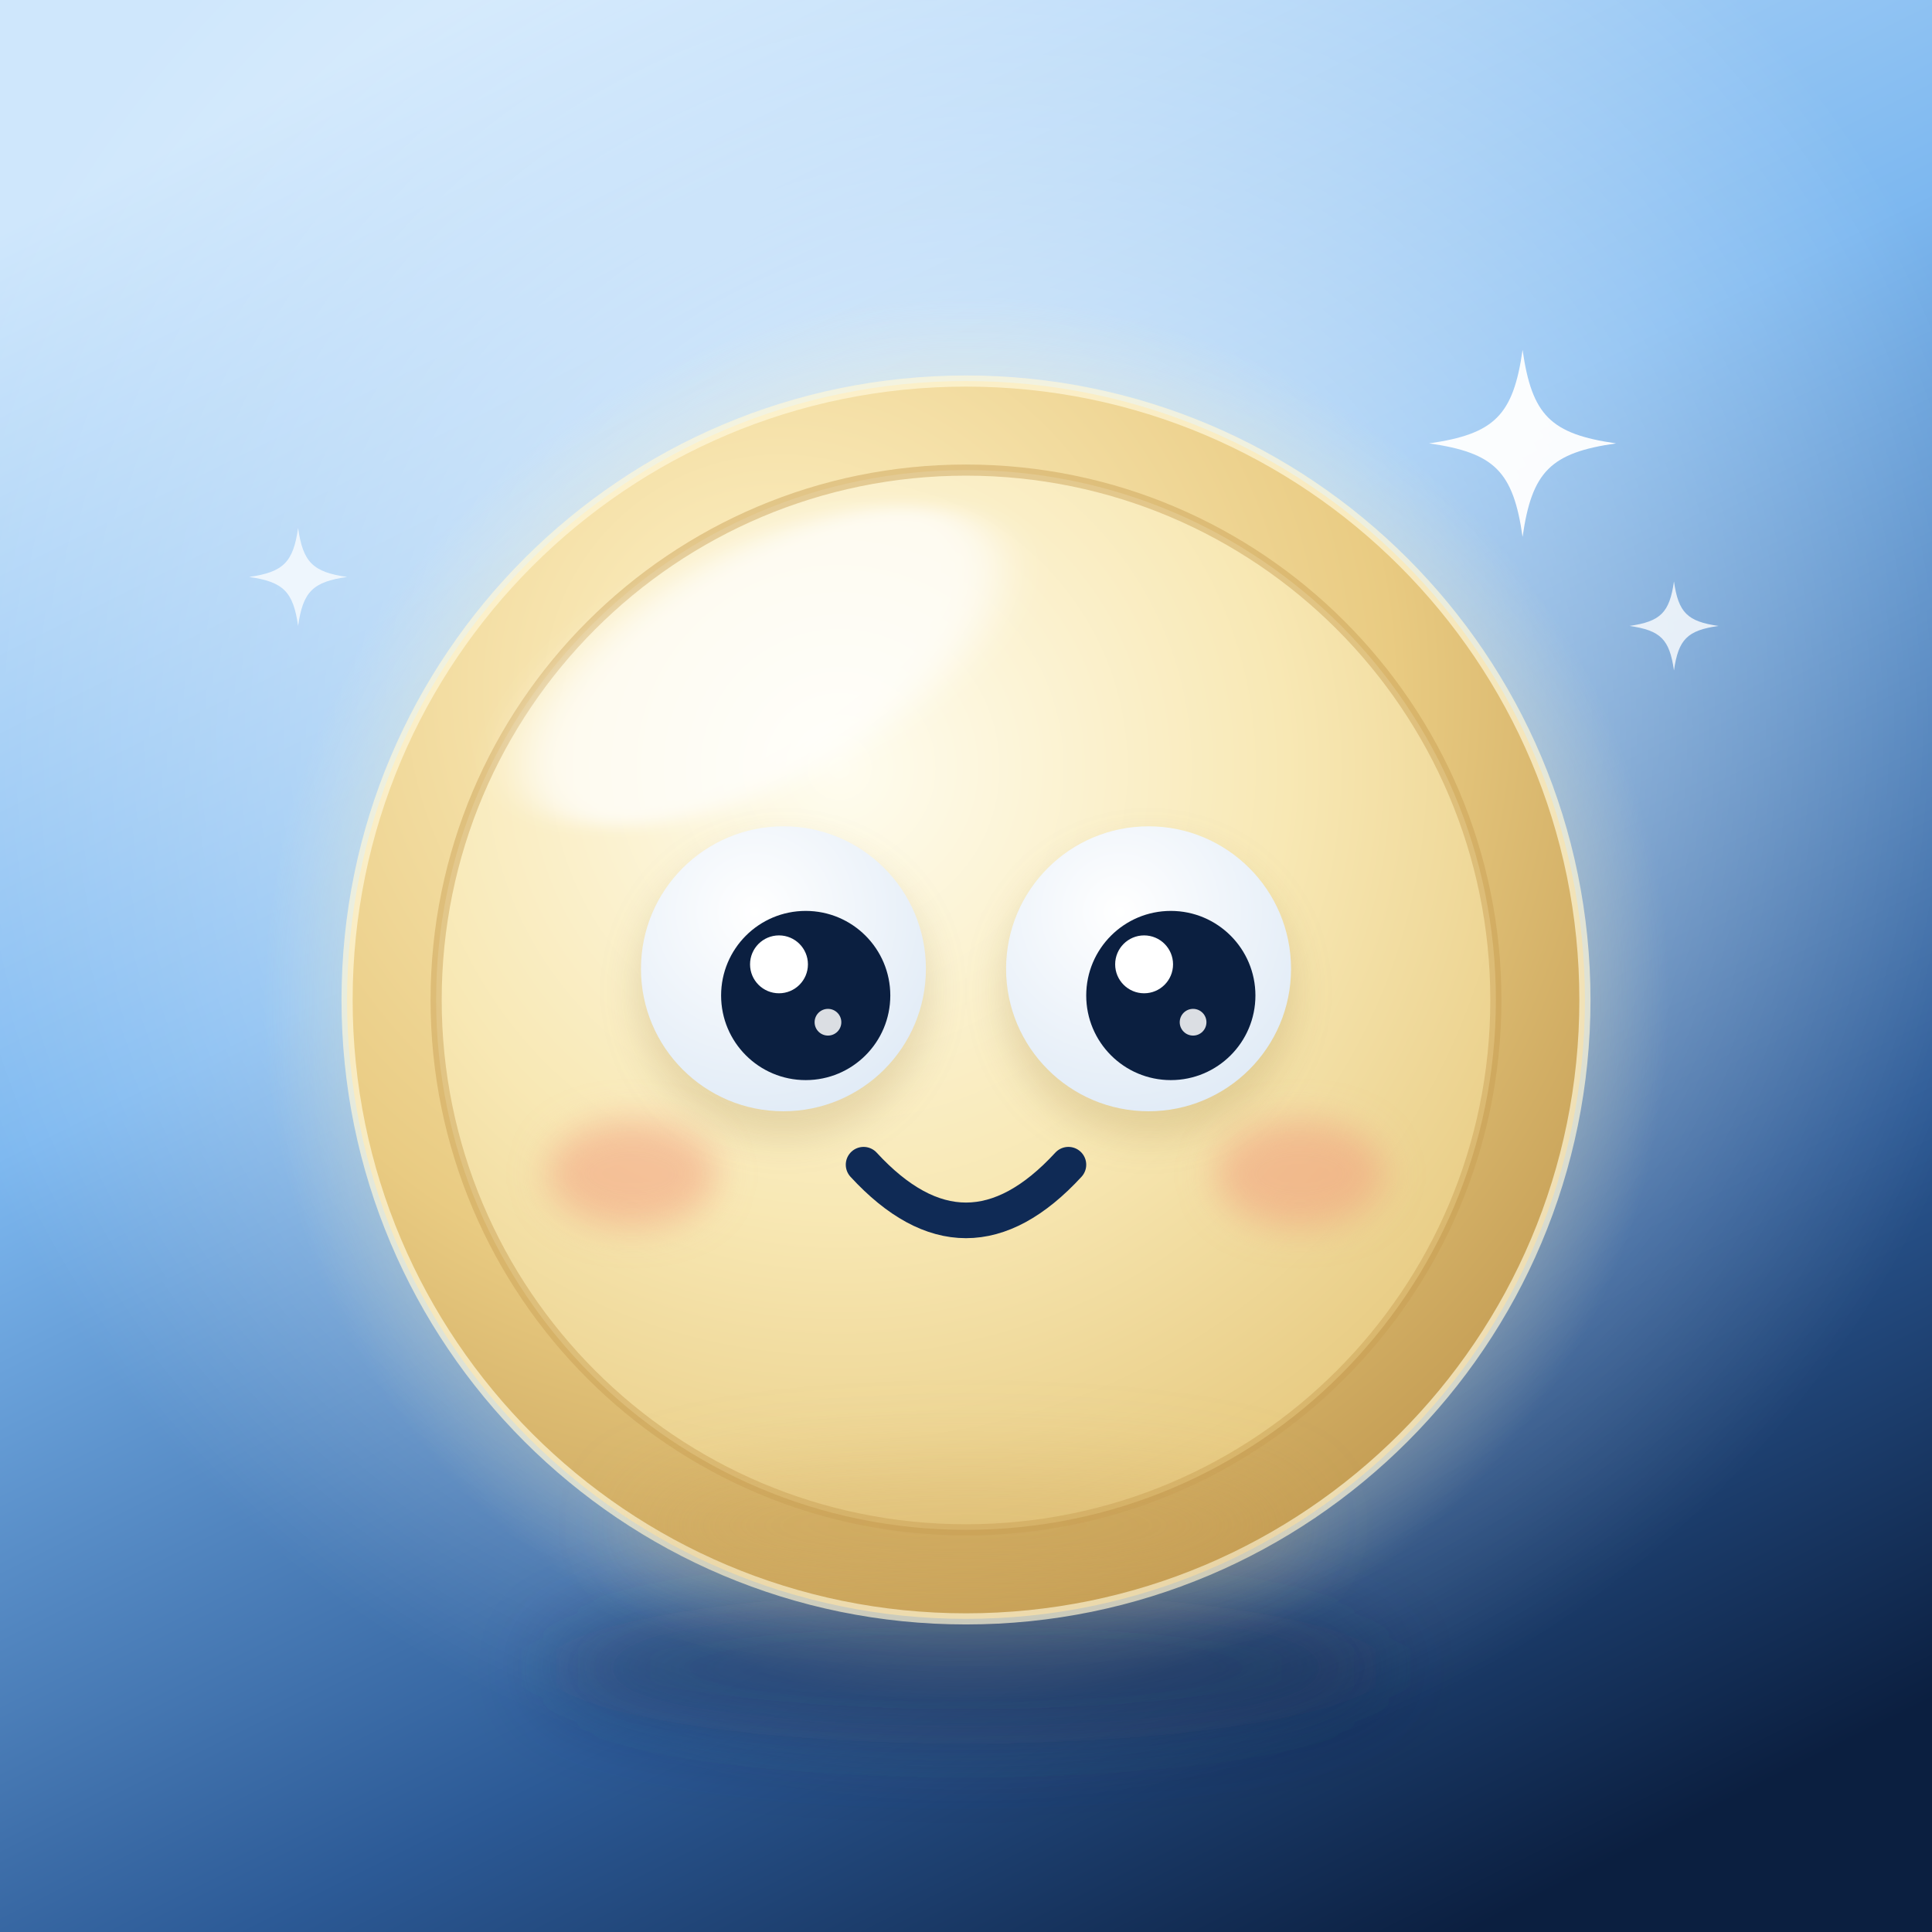
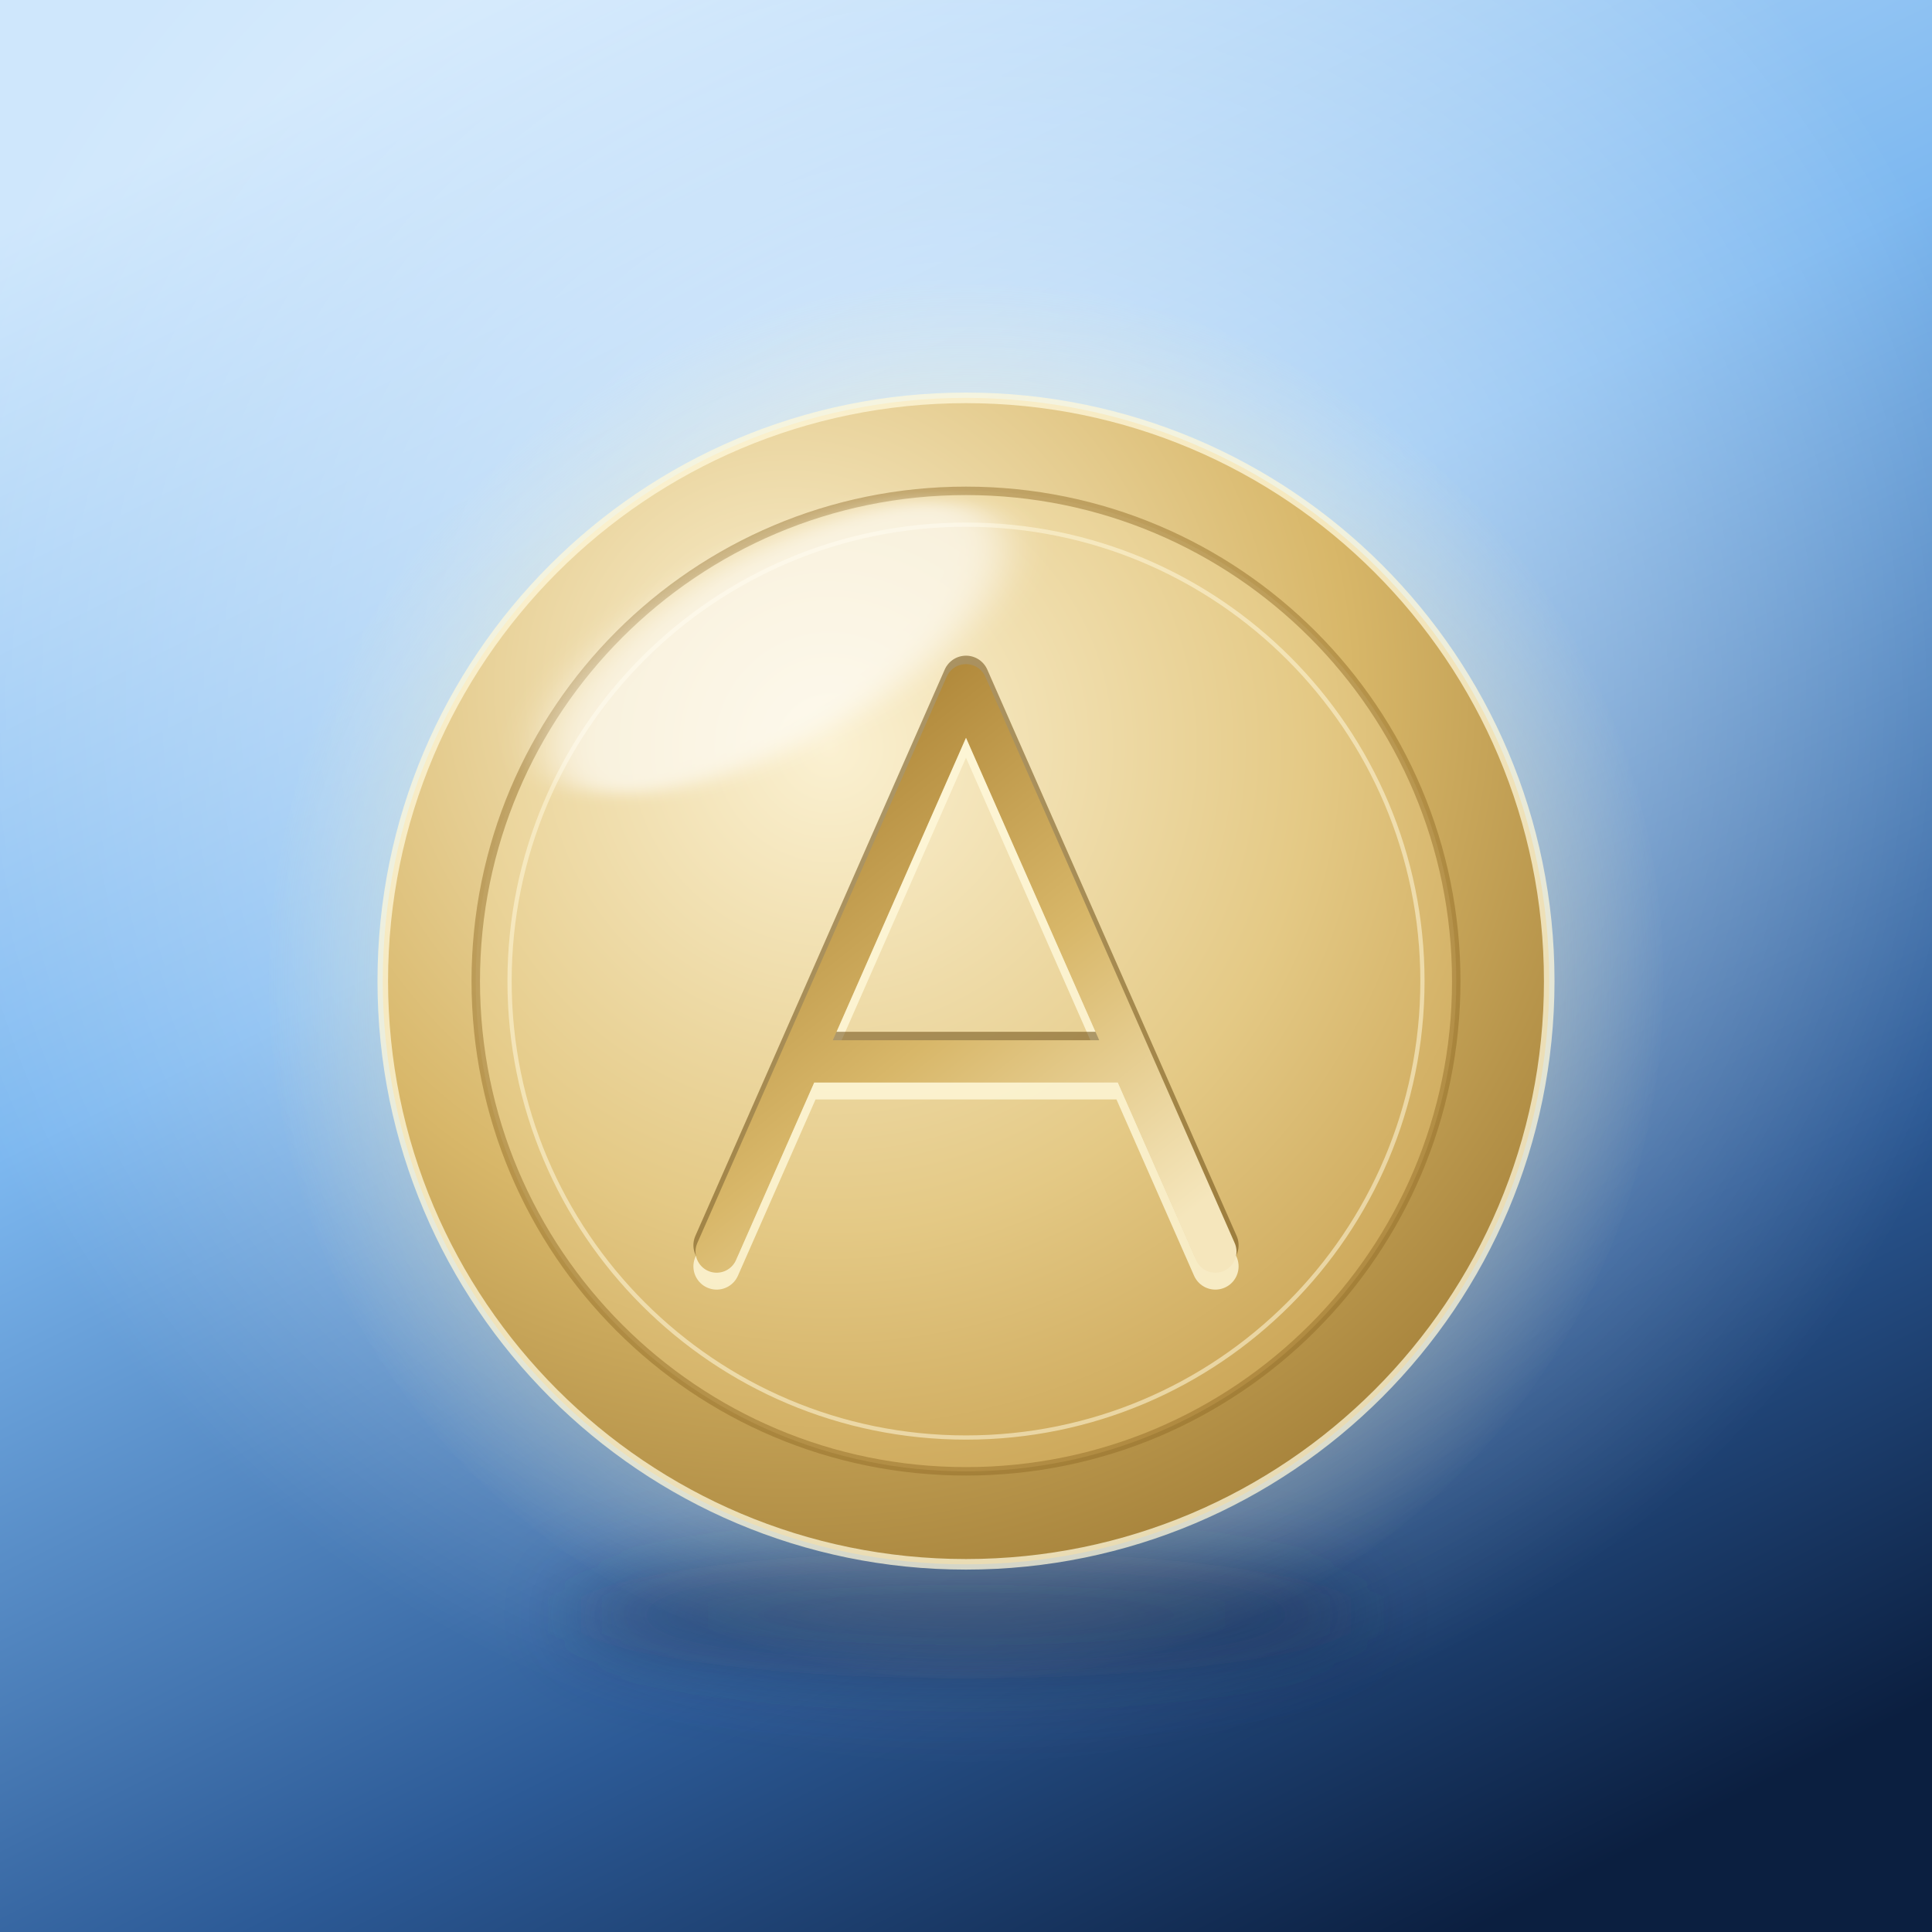
<svg xmlns="http://www.w3.org/2000/svg" width="1024" height="1024" viewBox="0 0 1024 1024">
  <defs>
    <linearGradient id="bg" x1="0.25" y1="0" x2="0.75" y2="1">
      <stop offset="0" stop-color="#CFE7FC" />
      <stop offset="0.38" stop-color="#7DB8F0" />
      <stop offset="0.75" stop-color="#2C5A96" />
      <stop offset="1" stop-color="#0B1F40" />
    </linearGradient>
-     <radialGradient id="bgGlow" cx="0.5" cy="0.38" r="0.55">
-       <stop offset="0" stop-color="#FFFFFF" stop-opacity="0.75" />
+     <radialGradient id="bgGlow" cx="0.5" cy="0.36" r="0.55">
+       <stop offset="0" stop-color="#FFFFFF" stop-opacity="0.7" />
      <stop offset="1" stop-color="#FFFFFF" stop-opacity="0" />
    </radialGradient>
-     <radialGradient id="rim" cx="0.35" cy="0.25" r="0.9">
-       <stop offset="0" stop-color="#FFF3C9" />
-       <stop offset="0.55" stop-color="#E9CB82" />
-       <stop offset="1" stop-color="#B98F45" />
+     <linearGradient id="gold" x1="0.15" y1="0" x2="0.85" y2="1">
+       <stop offset="0" stop-color="#F5E6BC" />
+       <stop offset="0.5" stop-color="#D8B769" />
+       <stop offset="1" stop-color="#A67C2E" />
+     </linearGradient>
+     <linearGradient id="goldRev" x1="0.15" y1="0" x2="0.85" y2="1">
+       <stop offset="0" stop-color="#A67C2E" />
+       <stop offset="0.55" stop-color="#D8B769" />
+       <stop offset="1" stop-color="#F5E6BC" />
+     </linearGradient>
+     <radialGradient id="rim" cx="0.35" cy="0.25" r="0.95">
+       <stop offset="0" stop-color="#FBF1D2" />
+       <stop offset="0.5" stop-color="#D8B769" />
+       <stop offset="1" stop-color="#8F6A25" />
    </radialGradient>
-     <radialGradient id="face" cx="0.38" cy="0.28" r="0.85">
-       <stop offset="0" stop-color="#FFFDF0" />
-       <stop offset="0.5" stop-color="#F8E8B4" />
-       <stop offset="1" stop-color="#E3C375" />
+     <radialGradient id="face" cx="0.36" cy="0.26" r="0.9">
+       <stop offset="0" stop-color="#FBF1D2" />
+       <stop offset="0.55" stop-color="#E4C985" />
+       <stop offset="1" stop-color="#C39A48" />
+     </radialGradient>
+     <radialGradient id="sun" cx="0.4" cy="0.3" r="0.85">
+       <stop offset="0" stop-color="#FFF8DD" />
+       <stop offset="0.55" stop-color="#F5E6BC" />
+       <stop offset="1" stop-color="#D8B769" />
    </radialGradient>
    <radialGradient id="halo" cx="0.5" cy="0.5" r="0.5">
-       <stop offset="0.45" stop-color="#FFF1BF" stop-opacity="0.9" />
+       <stop offset="0.3" stop-color="#FFF1BF" stop-opacity="0.85" />
      <stop offset="1" stop-color="#FFF1BF" stop-opacity="0" />
    </radialGradient>
-     <radialGradient id="eye" cx="0.4" cy="0.3" r="0.85">
-       <stop offset="0" stop-color="#FFFFFF" />
-       <stop offset="1" stop-color="#DCE8F5" />
-     </radialGradient>
+     <linearGradient id="glass" x1="0" y1="0" x2="0" y2="1">
+       <stop offset="0" stop-color="#FFFFFF" stop-opacity="0.8" />
+       <stop offset="1" stop-color="#DCEBFA" stop-opacity="0.22" />
+     </linearGradient>
+     <linearGradient id="glassEdge" x1="0" y1="0" x2="0" y2="1">
+       <stop offset="0" stop-color="#FFFFFF" stop-opacity="0.95" />
+       <stop offset="1" stop-color="#FFFFFF" stop-opacity="0.2" />
+     </linearGradient>
    <filter id="blur18" x="-60%" y="-300%" width="220%" height="700%">
      <feGaussianBlur stdDeviation="18" />
-     </filter>
-     <filter id="blur40" x="-50%" y="-50%" width="200%" height="200%">
-       <feGaussianBlur stdDeviation="40" />
    </filter>
    <filter id="blur8" x="-60%" y="-300%" width="220%" height="700%">
      <feGaussianBlur stdDeviation="8" />
    </filter>
+     <filter id="blur4" x="-20%" y="-20%" width="140%" height="140%">
+       <feGaussianBlur stdDeviation="4" />
+     </filter>
  </defs>
  <rect width="1024" height="1024" rx="0" fill="url(#bg)" />
  <rect width="1024" height="1024" rx="0" fill="url(#bgGlow)" />
-   <g transform="translate(512 530) scale(1.18)">
+   <g transform="translate(512 520) scale(1.12)">
    <g>
-       <circle r="320" fill="url(#halo)" />
-       <ellipse cx="0" cy="300" rx="190" ry="34" fill="#0B1F40" opacity="0.38" filter="url(#blur18)" />
-       <circle r="278" fill="url(#rim)" />
-       <circle r="278" fill="none" stroke="#FFF8DA" stroke-opacity="0.7" stroke-width="5" />
-       <circle r="238" fill="url(#face)" />
-       <circle r="238" fill="none" stroke="#C99F52" stroke-opacity="0.45" stroke-width="5" />
-       <ellipse cx="-92" cy="-150" rx="118" ry="52" transform="rotate(-28 -92 -150)" fill="#FFFFFF" opacity="0.7" filter="url(#blur8)" />
-       <ellipse cx="0" cy="236" rx="150" ry="26" fill="#C99F52" opacity="0.28" filter="url(#blur18)" />
-       <circle cx="-82" cy="-12" r="66" fill="#8A6A2A" opacity="0.18" filter="url(#blur8)" transform="translate(0 8)" />
-       <circle cx="82" cy="-12" r="66" fill="#8A6A2A" opacity="0.18" filter="url(#blur8)" transform="translate(0 8)" />
-       <circle cx="-82" cy="-14" r="64" fill="url(#eye)" />
-       <circle cx="82" cy="-14" r="64" fill="url(#eye)" />
-       <circle cx="-72" cy="-2" r="38" fill="#0B1F40" />
-       <circle cx="92" cy="-2" r="38" fill="#0B1F40" />
-       <circle cx="-84" cy="-16" r="13" fill="#FFFFFF" />
-       <circle cx="80" cy="-16" r="13" fill="#FFFFFF" />
-       <circle cx="-62" cy="10" r="6" fill="#FFFFFF" opacity="0.85" />
-       <circle cx="102" cy="10" r="6" fill="#FFFFFF" opacity="0.85" />
-       <ellipse cx="-150" cy="78" rx="38" ry="24" fill="#F29A7C" opacity="0.5" filter="url(#blur8)" />
-       <ellipse cx="150" cy="78" rx="38" ry="24" fill="#F29A7C" opacity="0.5" filter="url(#blur8)" />
-       <path d="M-46 74 Q0 124 46 74" fill="none" stroke="#0F2A55" stroke-width="16" stroke-linecap="round" />
-       <path transform="translate(250 -250) scale(1.05)" d="M0 -40 C4 -12 12 -4 40 0 C12 4 4 12 0 40 C-4 12 -12 4 -40 0 C-12 -4 -4 -12 0 -40Z" fill="#FFFFFF" opacity="0.95" />
-       <path transform="translate(318 -168) scale(0.5)" d="M0 -40 C4 -12 12 -4 40 0 C12 4 4 12 0 40 C-4 12 -12 4 -40 0 C-12 -4 -4 -12 0 -40Z" fill="#FFFFFF" opacity="0.8" />
-       <path transform="translate(-300 -190) scale(0.55)" d="M0 -40 C4 -12 12 -4 40 0 C12 4 4 12 0 40 C-4 12 -12 4 -40 0 C-12 -4 -4 -12 0 -40Z" fill="#FFFFFF" opacity="0.75" />
+       <circle r="330" fill="url(#halo)" />
+       <ellipse cy="300" rx="190" ry="30" fill="#0B1F40" opacity="0.38" filter="url(#blur18)" />
+       <circle r="276" fill="url(#rim)" />
+       <circle r="276" fill="none" stroke="#FFF8DA" stroke-opacity="0.75" stroke-width="5" />
+       <circle r="232" fill="url(#face)" />
+       <circle r="232" fill="none" stroke="#8F6A25" stroke-opacity="0.45" stroke-width="4" />
+       <circle r="216" fill="none" stroke="#FFF8DA" stroke-opacity="0.55" stroke-width="2" />
+       <ellipse cx="-90" cy="-158" rx="120" ry="46" transform="rotate(-28 -90 -158)" fill="#FFFFFF" opacity="0.6" filter="url(#blur8)" />
+       <path d="M-118 128 L0 -140 L118 128 M-78.373 38 H78.373" transform="translate(0 7)" fill="none" stroke="#FFF8DA" stroke-opacity="0.8" stroke-width="22" stroke-linecap="round" stroke-linejoin="round" />
+       <path d="M-118 128 L0 -140 L118 128 M-78.373 38 H78.373" transform="translate(0 -3)" fill="none" stroke="#6E4E16" stroke-opacity="0.55" stroke-width="22" stroke-linecap="round" stroke-linejoin="round" />
+       <path d="M-118 128 L0 -140 L118 128 M-78.373 38 H78.373" fill="none" stroke="url(#goldRev)" stroke-width="20" stroke-linecap="round" stroke-linejoin="round" />
    </g>
  </g>
</svg>
